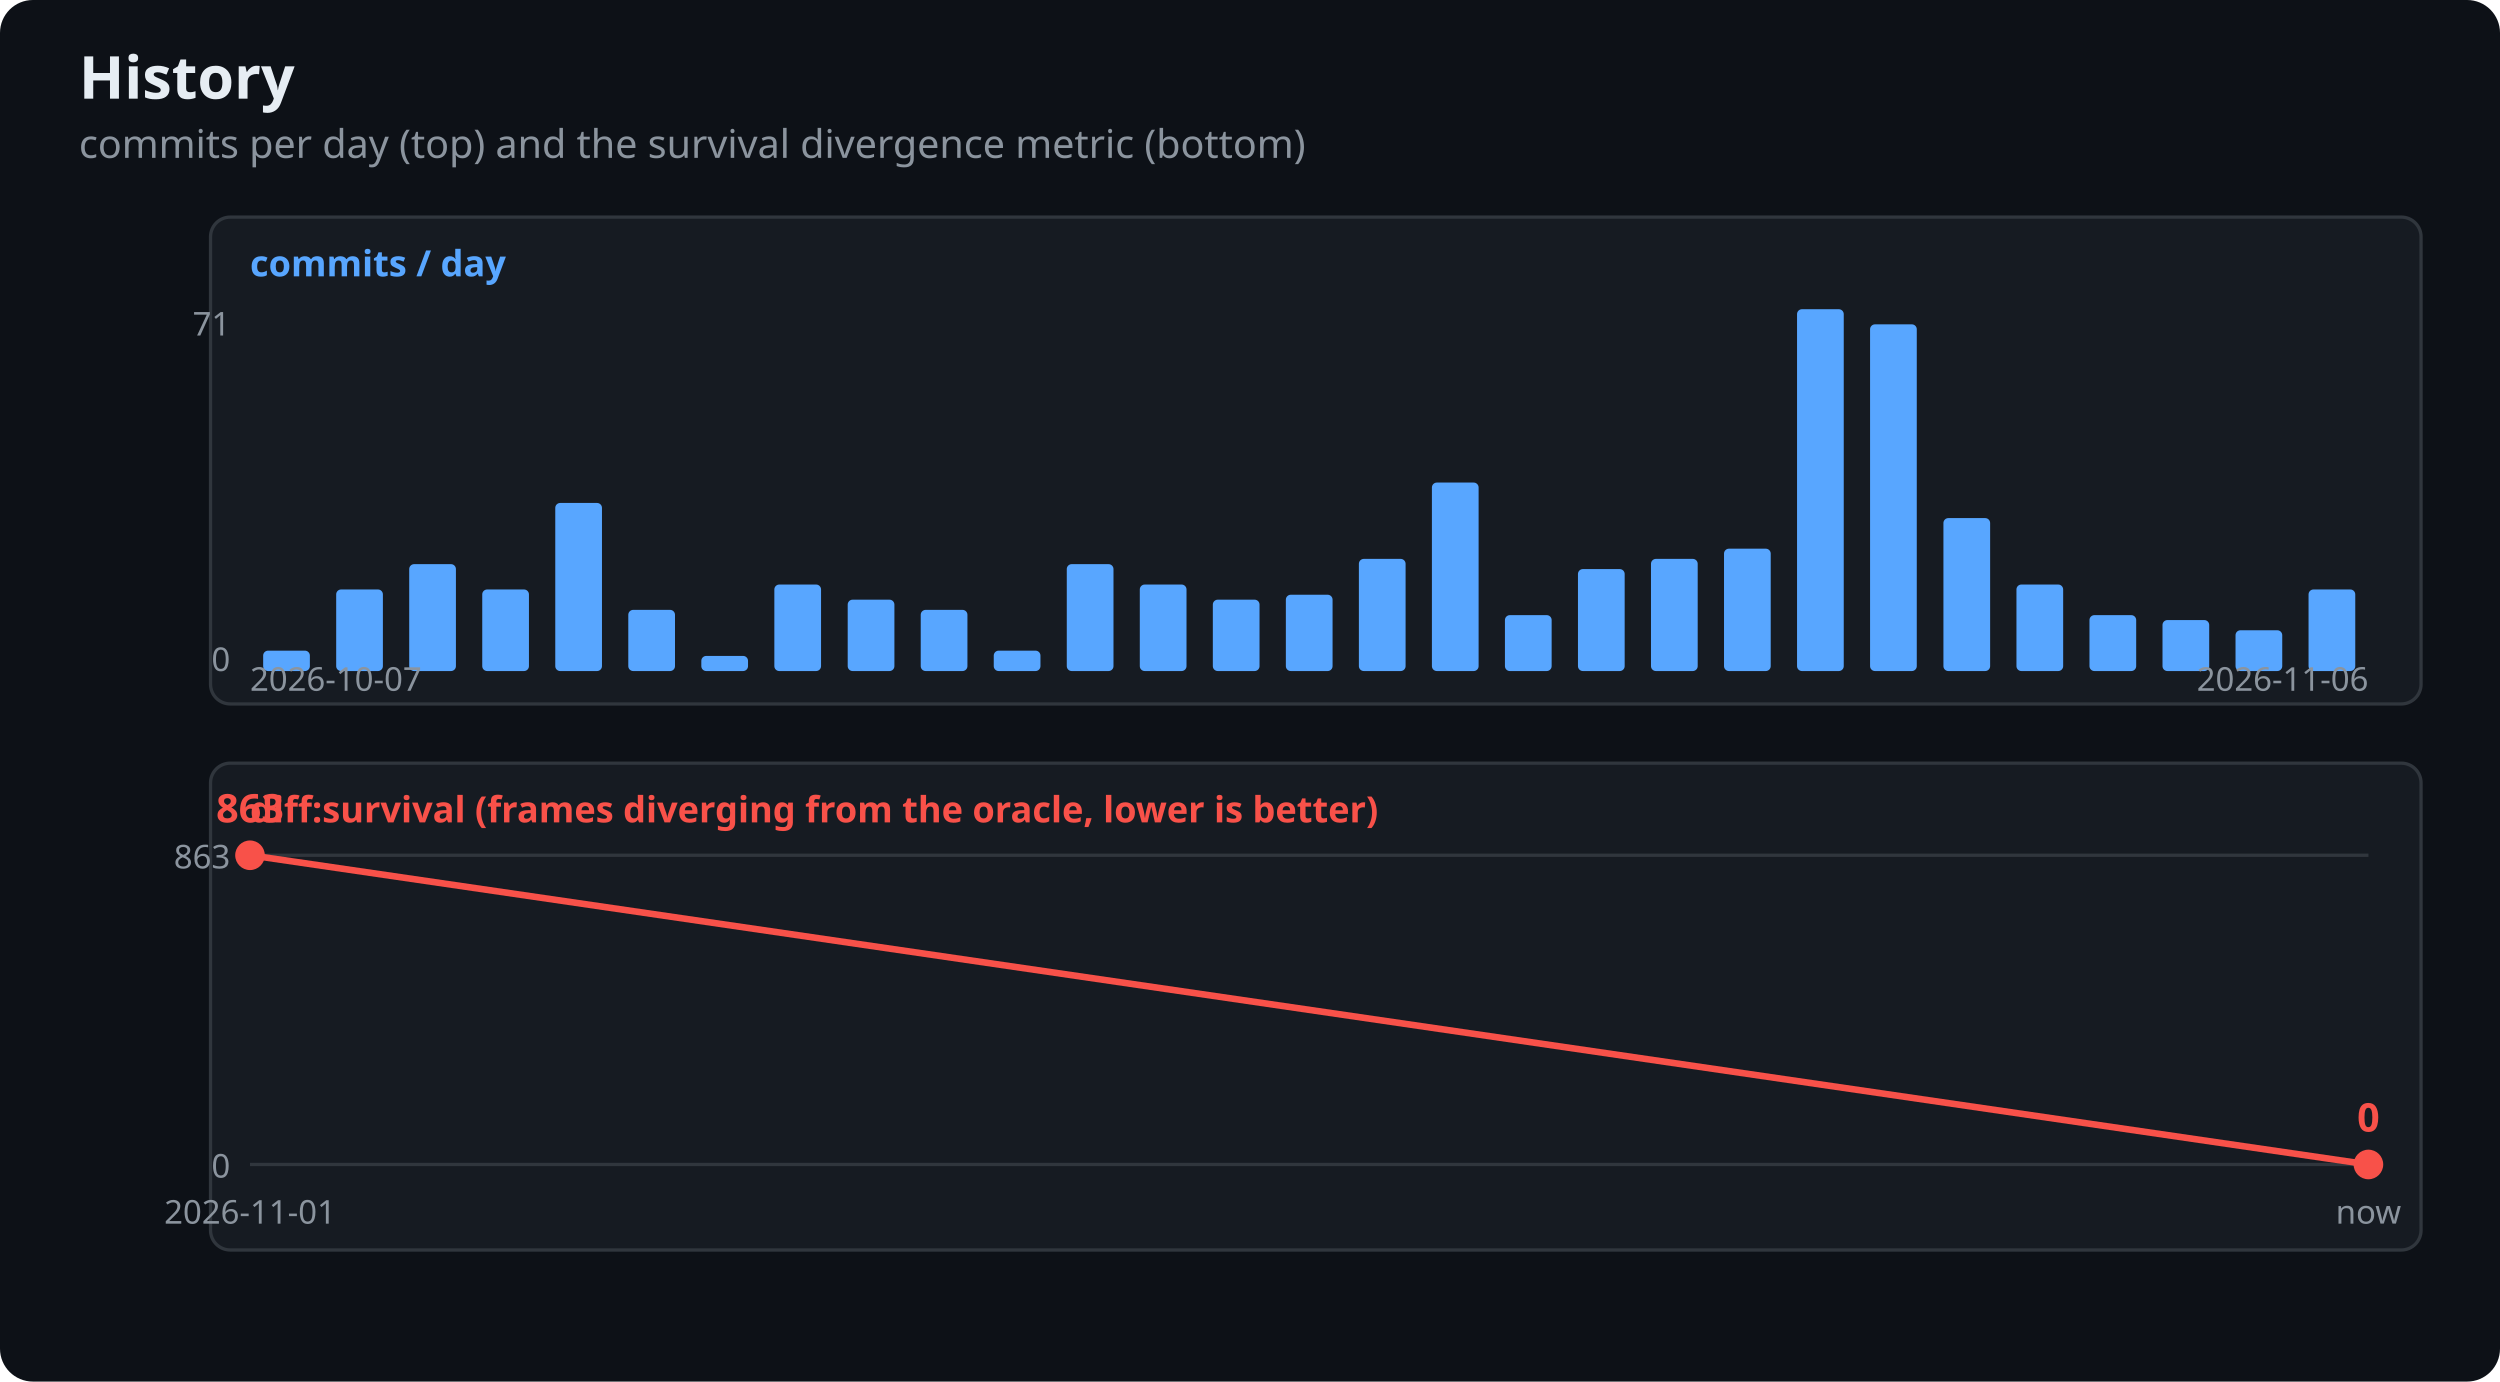
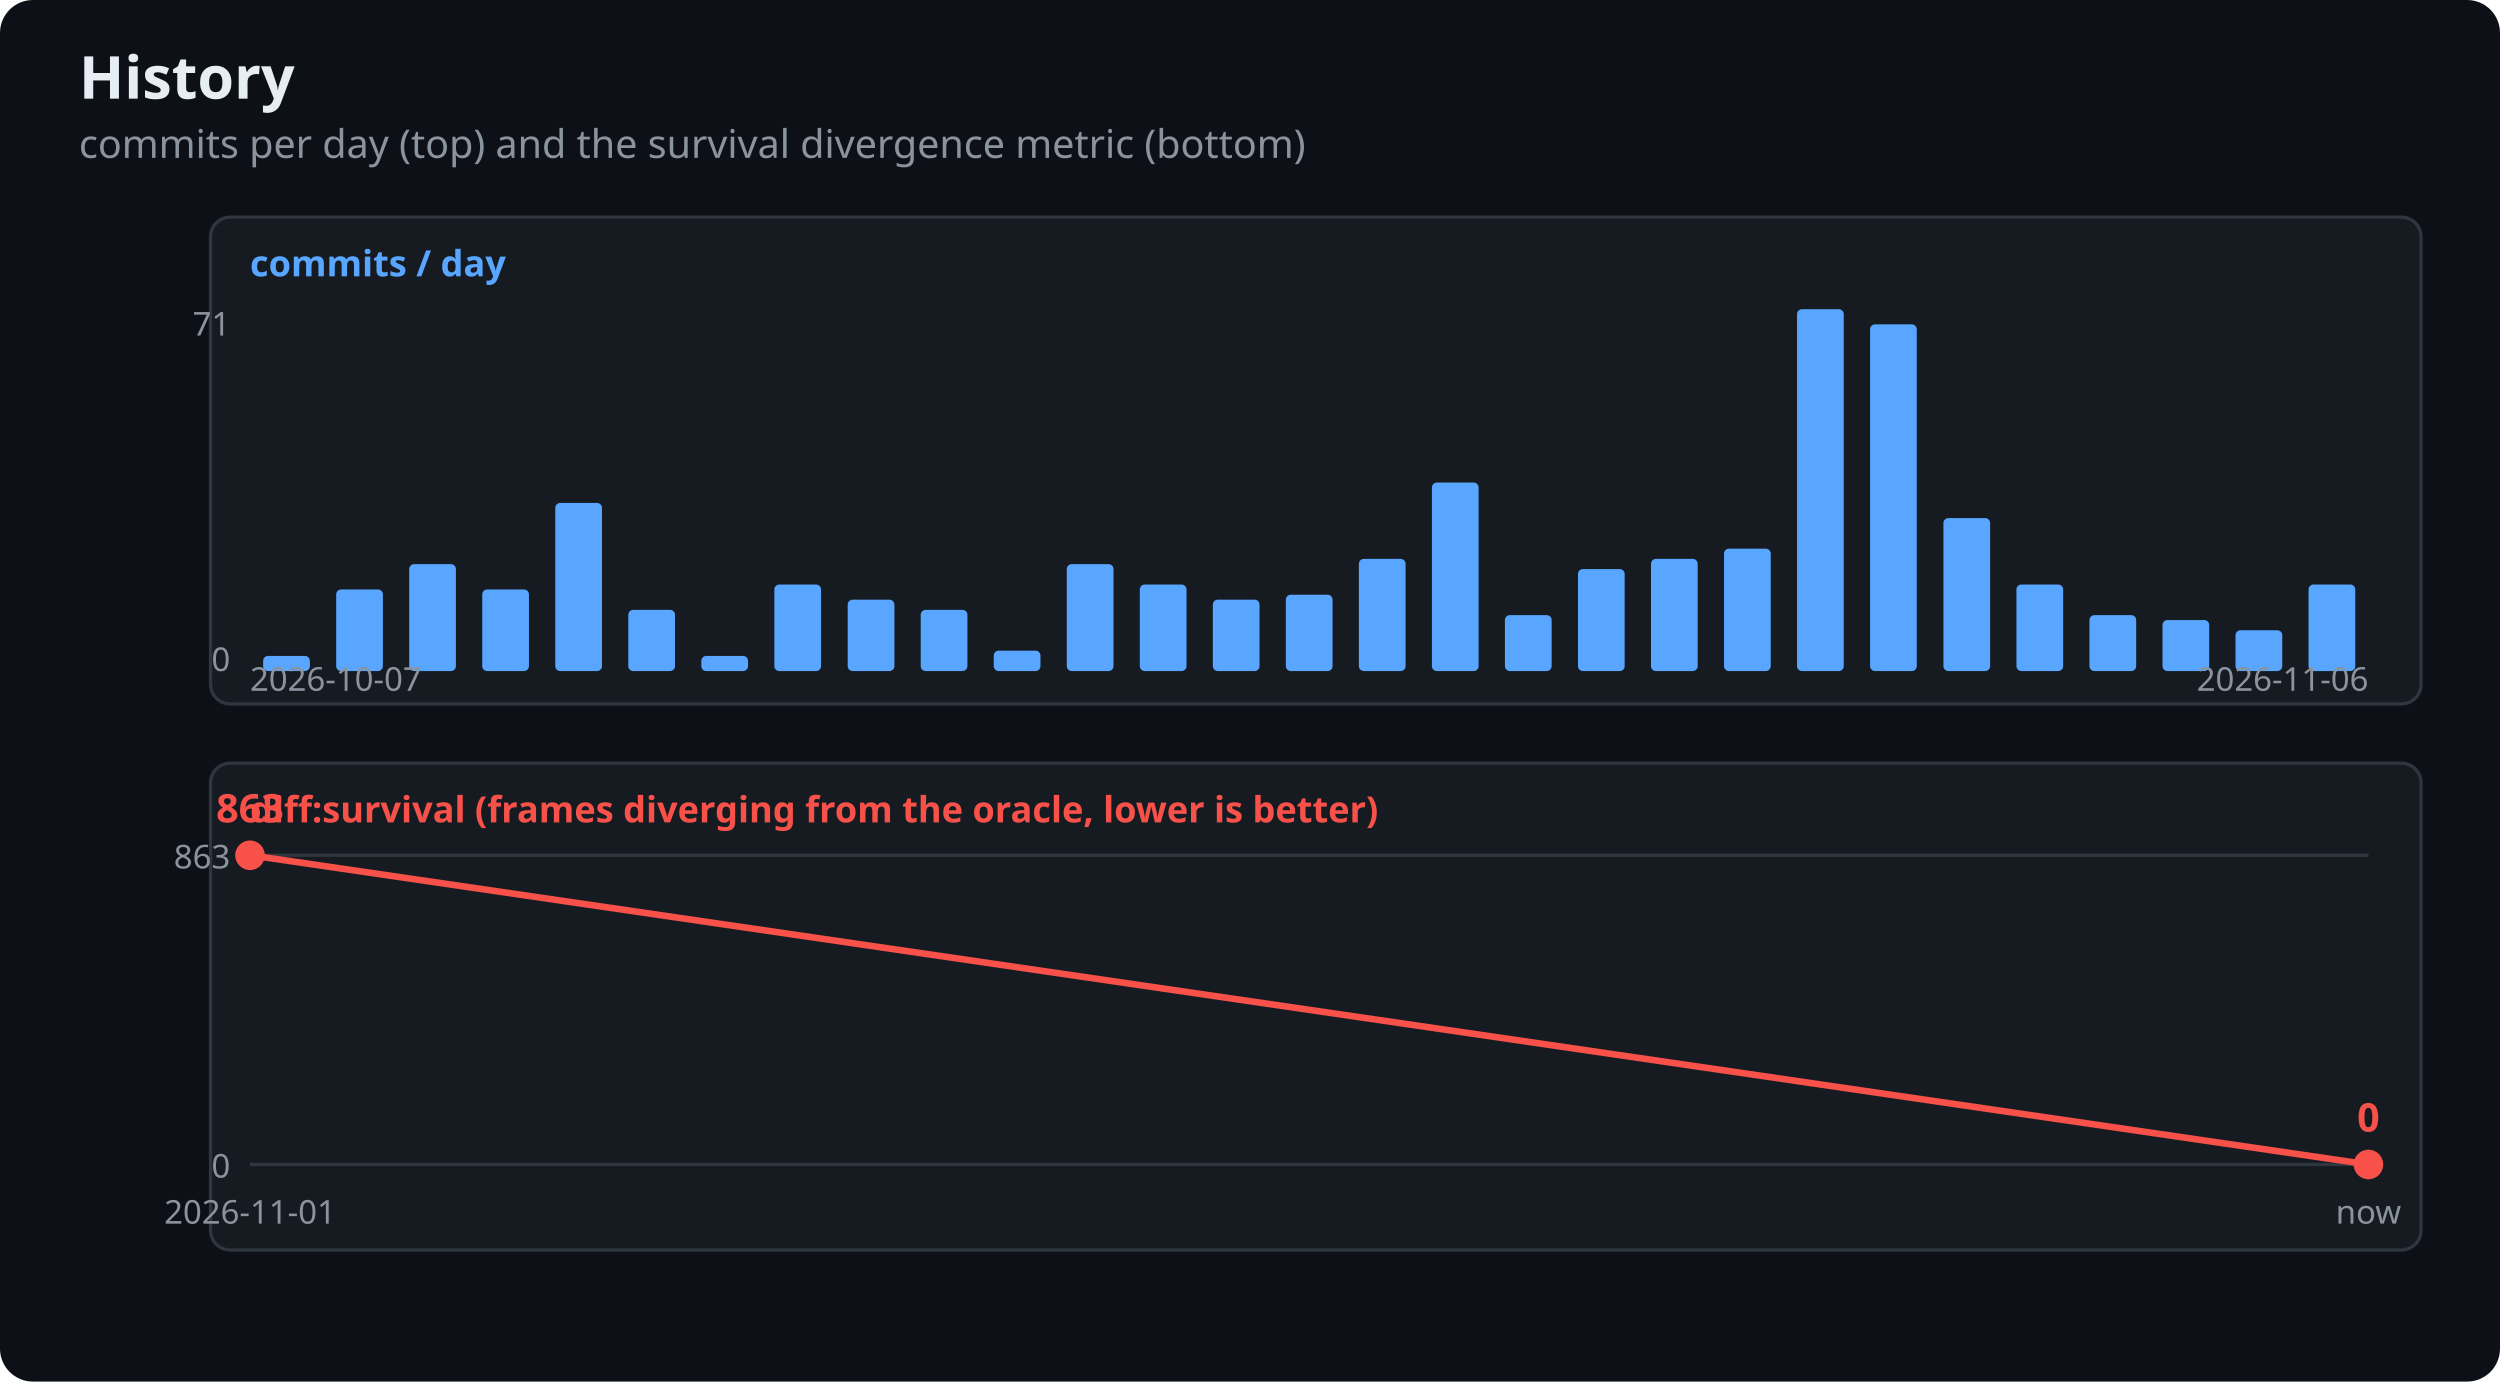
<svg xmlns="http://www.w3.org/2000/svg" width="760" height="420" viewBox="0 0 760 420" font-family="Segoe UI,Ubuntu,sans-serif">
  <rect width="760" height="420" rx="10" fill="#0d1117" />
  <text x="24" y="30" fill="#e6edf3" font-size="18" font-weight="600">History</text>
  <text x="24" y="48" fill="#8b949e" font-size="12">commits per day (top) and the survival divergence metric (bottom)</text>
  <rect x="64" y="66" width="672" height="148" fill="#161b22" stroke="#30363d" rx="6" />
  <text x="76" y="84" fill="#58a6ff" font-size="11" font-weight="600">commits / day</text>
-   <rect x="80.0" y="197.8" width="14.2" height="6.2" fill="#58a6ff" rx="1.5" />
+   <rect x="80.0" y="199.4" width="14.2" height="4.6" fill="#58a6ff" rx="1.5" />
  <rect x="102.2" y="179.2" width="14.2" height="24.8" fill="#58a6ff" rx="1.5" />
  <rect x="124.4" y="171.5" width="14.2" height="32.5" fill="#58a6ff" rx="1.5" />
  <rect x="146.6" y="179.2" width="14.2" height="24.8" fill="#58a6ff" rx="1.5" />
  <rect x="168.8" y="152.9" width="14.2" height="51.1" fill="#58a6ff" rx="1.5" />
  <rect x="191.0" y="185.4" width="14.2" height="18.6" fill="#58a6ff" rx="1.5" />
  <rect x="213.2" y="199.4" width="14.2" height="4.6" fill="#58a6ff" rx="1.5" />
  <rect x="235.4" y="177.7" width="14.2" height="26.3" fill="#58a6ff" rx="1.5" />
  <rect x="257.7" y="182.3" width="14.2" height="21.7" fill="#58a6ff" rx="1.5" />
  <rect x="279.9" y="185.4" width="14.2" height="18.6" fill="#58a6ff" rx="1.5" />
  <rect x="302.1" y="197.8" width="14.2" height="6.2" fill="#58a6ff" rx="1.5" />
  <rect x="324.3" y="171.5" width="14.2" height="32.5" fill="#58a6ff" rx="1.5" />
  <rect x="346.5" y="177.7" width="14.2" height="26.3" fill="#58a6ff" rx="1.5" />
  <rect x="368.7" y="182.3" width="14.2" height="21.7" fill="#58a6ff" rx="1.5" />
  <rect x="390.9" y="180.8" width="14.2" height="23.2" fill="#58a6ff" rx="1.5" />
  <rect x="413.1" y="169.9" width="14.2" height="34.1" fill="#58a6ff" rx="1.5" />
  <rect x="435.3" y="146.7" width="14.2" height="57.3" fill="#58a6ff" rx="1.5" />
  <rect x="457.5" y="187.0" width="14.2" height="17.0" fill="#58a6ff" rx="1.5" />
  <rect x="479.7" y="173.0" width="14.2" height="31.0" fill="#58a6ff" rx="1.5" />
  <rect x="501.9" y="169.9" width="14.2" height="34.1" fill="#58a6ff" rx="1.5" />
  <rect x="524.1" y="166.8" width="14.2" height="37.2" fill="#58a6ff" rx="1.5" />
  <rect x="546.3" y="94.0" width="14.2" height="110.0" fill="#58a6ff" rx="1.5" />
  <rect x="568.5" y="98.6" width="14.2" height="105.4" fill="#58a6ff" rx="1.5" />
  <rect x="590.8" y="157.5" width="14.2" height="46.5" fill="#58a6ff" rx="1.5" />
  <rect x="613.0" y="177.7" width="14.2" height="26.3" fill="#58a6ff" rx="1.5" />
  <rect x="635.2" y="187.0" width="14.2" height="17.0" fill="#58a6ff" rx="1.5" />
  <rect x="657.4" y="188.5" width="14.2" height="15.5" fill="#58a6ff" rx="1.5" />
  <rect x="679.6" y="191.6" width="14.2" height="12.4" fill="#58a6ff" rx="1.5" />
-   <rect x="701.8" y="179.2" width="14.2" height="24.8" fill="#58a6ff" rx="1.5" />
+   <rect x="701.8" y="177.7" width="14.2" height="26.3" fill="#58a6ff" rx="1.5" />
  <text x="70" y="102" fill="#8b949e" font-size="10" text-anchor="end">71</text>
  <text x="70" y="204" fill="#8b949e" font-size="10" text-anchor="end">0</text>
  <text x="76" y="210" fill="#8b949e" font-size="10">2026-10-07</text>
  <text x="720" y="210" fill="#8b949e" font-size="10" text-anchor="end">2026-11-06</text>
  <rect x="64" y="232" width="672" height="148" fill="#161b22" stroke="#30363d" rx="6" />
  <text x="76" y="250" fill="#f85149" font-size="11" font-weight="600">diff:survival (frames diverging from the oracle, lower is better)</text>
  <line x1="76" y1="354.0" x2="720" y2="354.0" stroke="#30363d" stroke-width="1" />
  <text x="70" y="358.0" fill="#8b949e" font-size="10" text-anchor="end">0</text>
  <line x1="76" y1="260.0" x2="720" y2="260.0" stroke="#30363d" stroke-width="1" />
  <text x="70" y="264.0" fill="#8b949e" font-size="10" text-anchor="end">863</text>
  <circle cx="76.0" cy="260.0" r="4.5" fill="#f85149" />
  <text x="76.0" y="250.0" fill="#f85149" font-size="12" font-weight="600" text-anchor="middle">863</text>
  <text x="76.0" y="372" fill="#8b949e" font-size="10" text-anchor="middle">2026-11-01</text>
  <circle cx="720.0" cy="354.0" r="4.5" fill="#f85149" />
  <text x="720.0" y="344.0" fill="#f85149" font-size="12" font-weight="600" text-anchor="middle">0</text>
  <text x="720.0" y="372" fill="#8b949e" font-size="10" text-anchor="middle">now</text>
  <polyline points="76.0,260.0 720.0,354.0" fill="none" stroke="#f85149" stroke-width="2" />
</svg>
